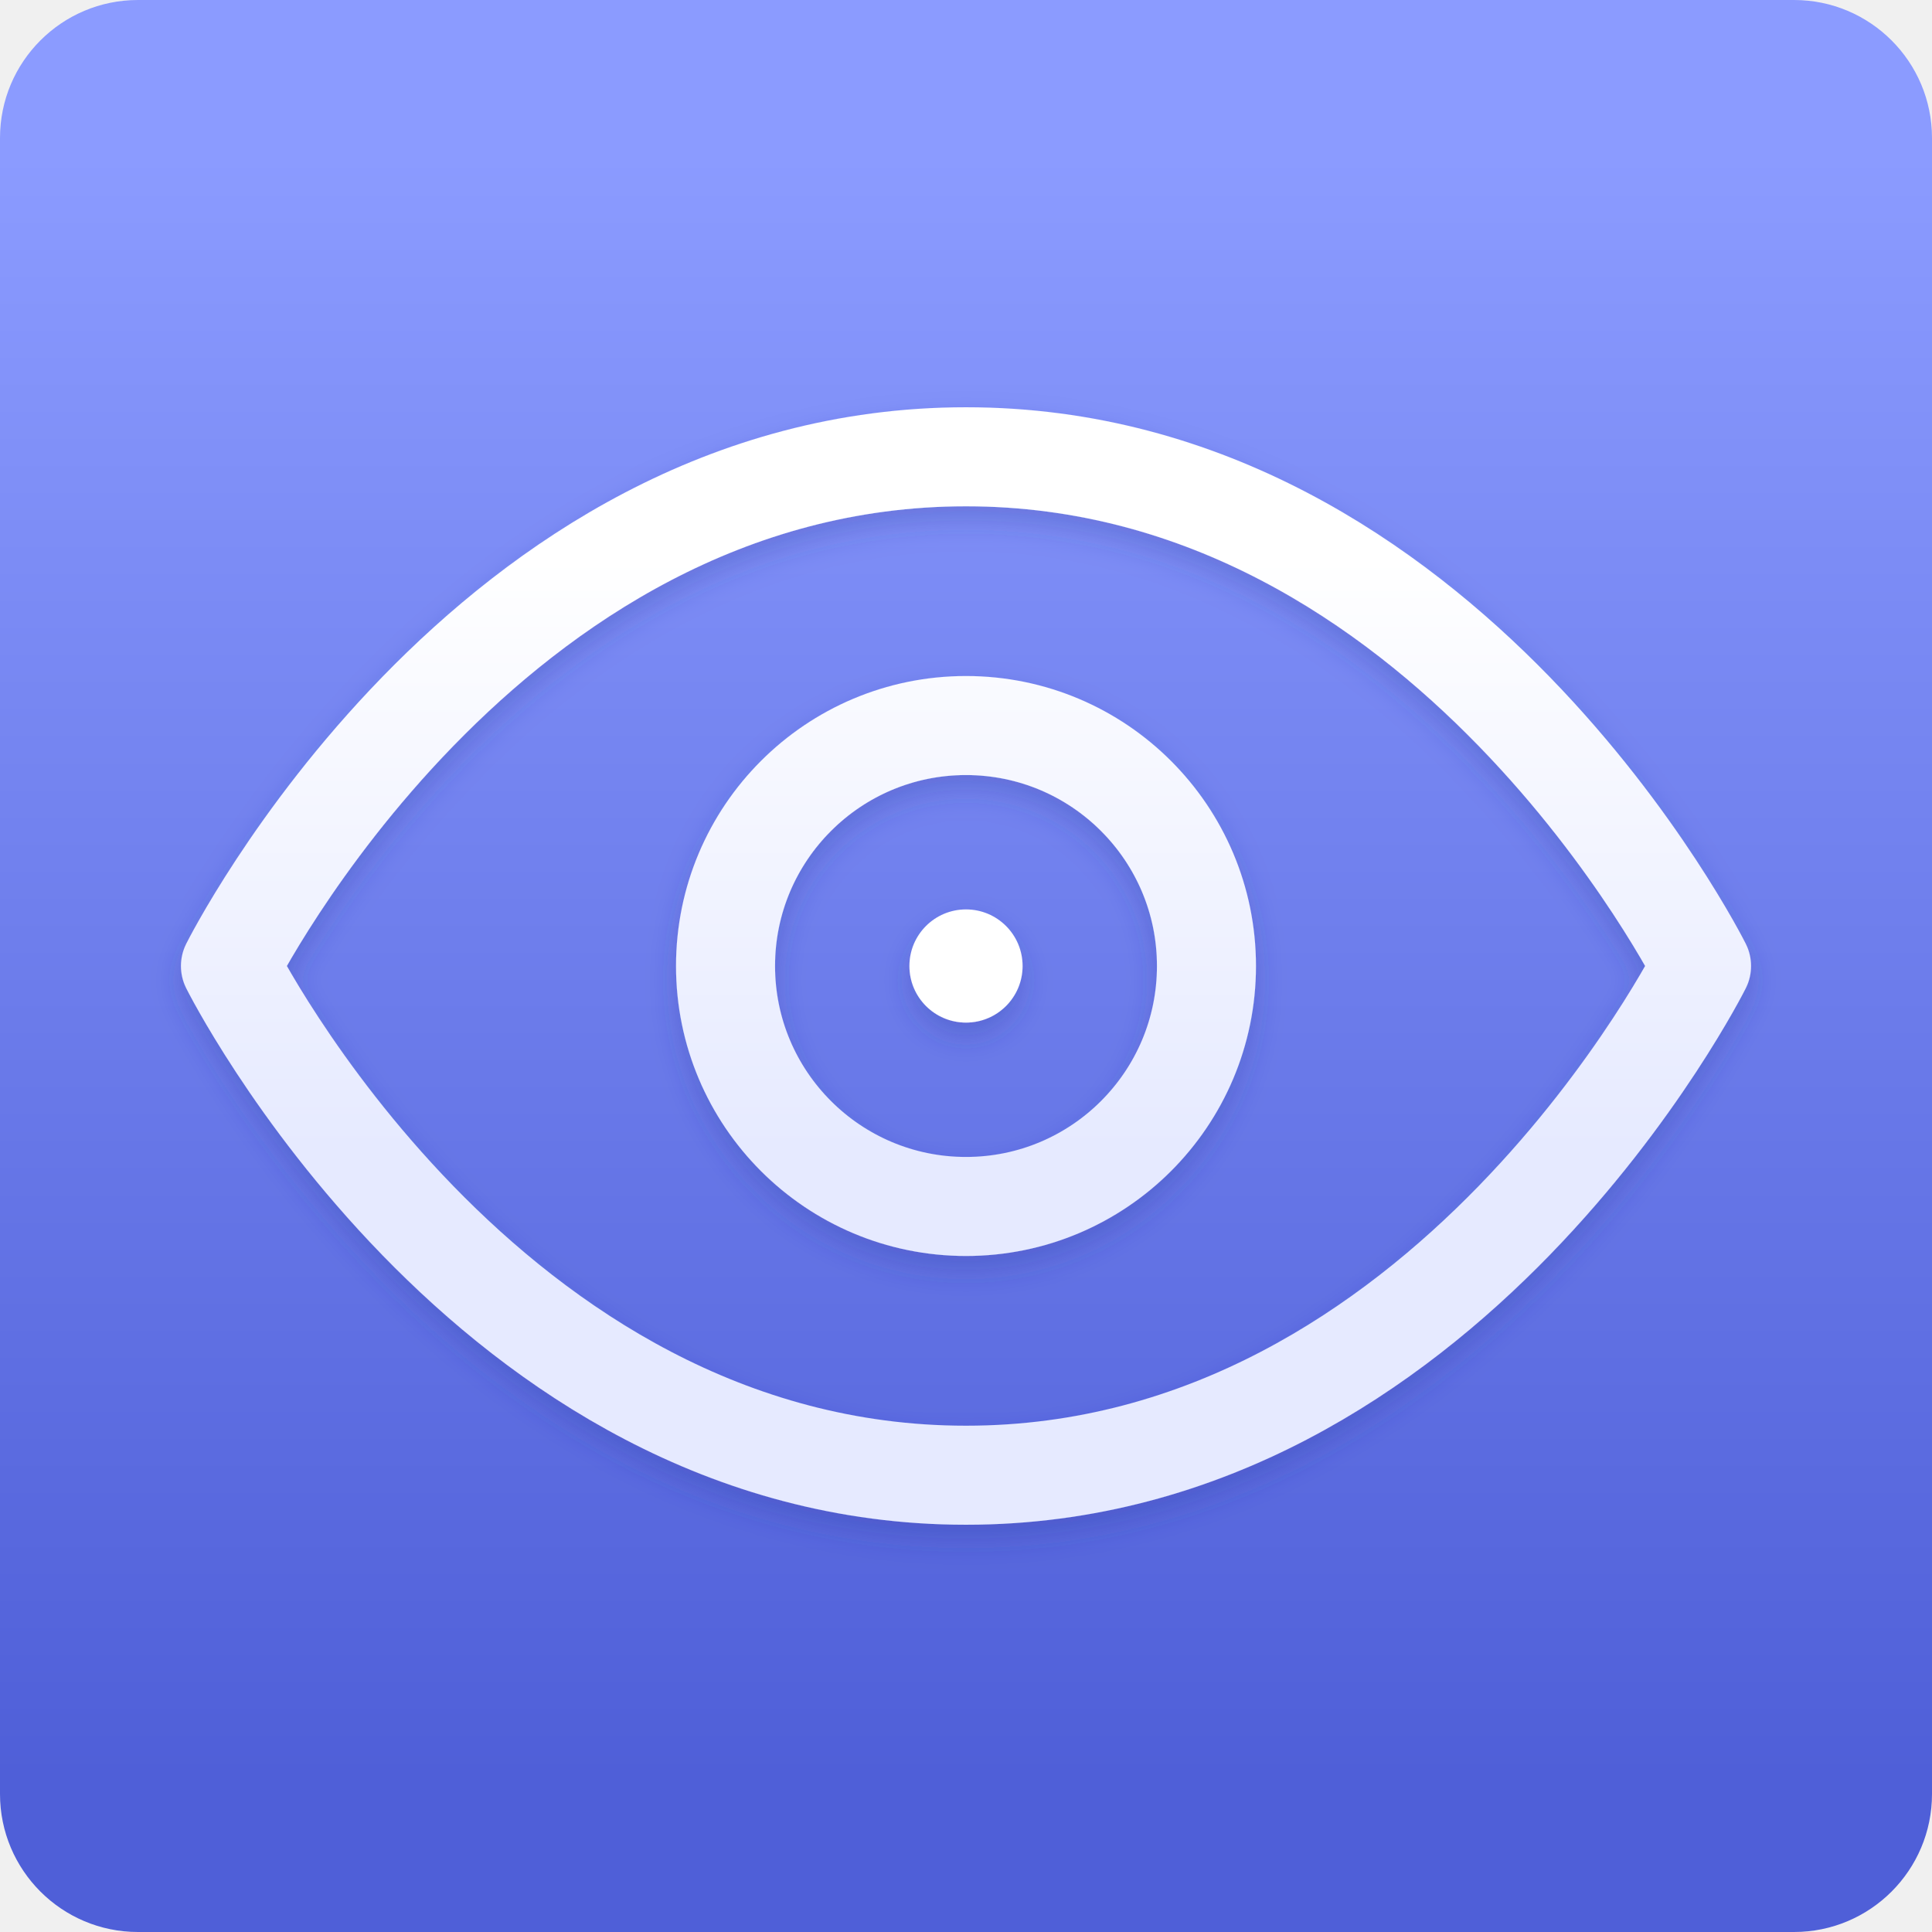
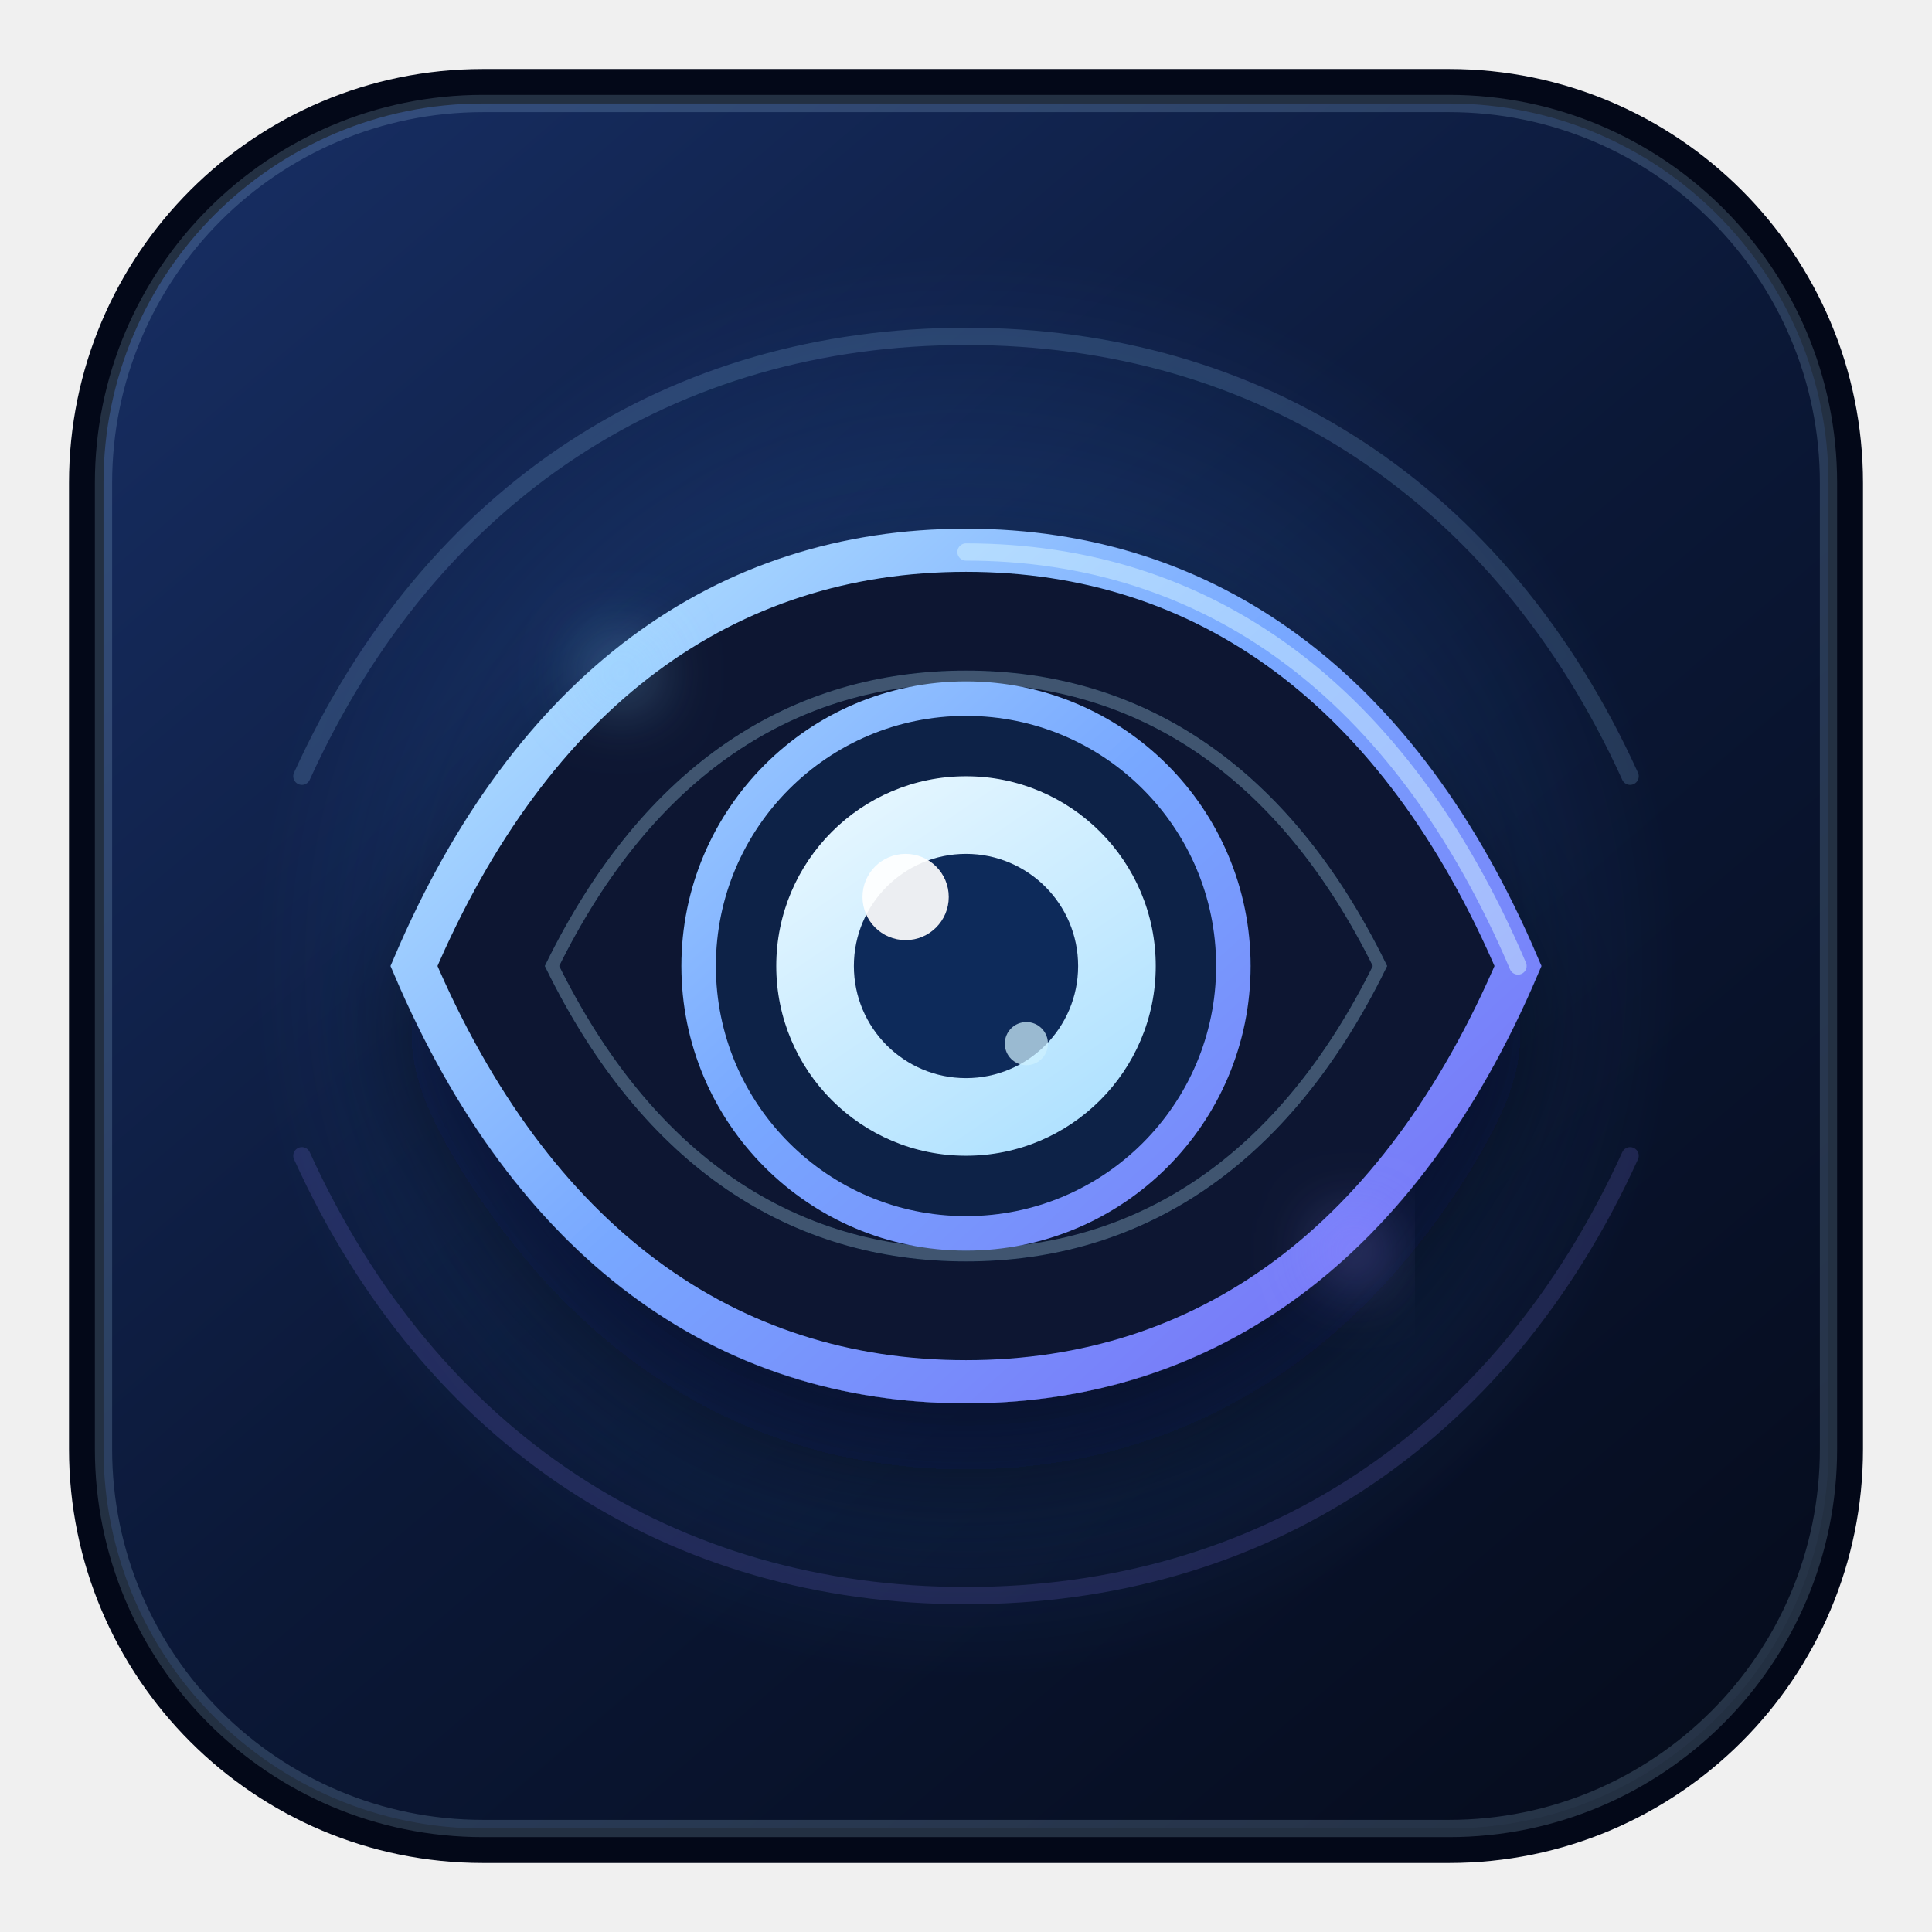
- <svg xmlns="http://www.w3.org/2000/svg" width="224" height="224" viewBox="0 0 224 224">
+ <svg xmlns="http://www.w3.org/2000/svg" width="224" height="224" viewBox="0 0 224 224" fill="none">
  <defs>
-     <linearGradient id="scry-bg" x1="112" y1="18" x2="112" y2="206" gradientUnits="userSpaceOnUse">
-       <stop offset="0" stop-color="#8B9BFF" />
-       <stop offset="1" stop-color="#4F5FD8" />
+     <linearGradient id="scry-bg" x1="24" y1="12" x2="200" y2="218" gradientUnits="userSpaceOnUse">
+       <stop stop-color="#172E63" />
+       <stop offset="0.5" stop-color="#0B1837" />
+       <stop offset="1" stop-color="#050B1B" />
    </linearGradient>
-     <linearGradient id="scry-eye" x1="112" y1="70" x2="112" y2="154" gradientUnits="userSpaceOnUse">
-       <stop offset="0" stop-color="#FFFFFF" />
-       <stop offset="1" stop-color="#E6EAFF" />
+     <linearGradient id="scry-orbit" x1="61" y1="55" x2="166" y2="171" gradientUnits="userSpaceOnUse">
+       <stop stop-color="#B9E8FF" />
+       <stop offset="0.46" stop-color="#78A8FF" />
+       <stop offset="1" stop-color="#7869F6" />
    </linearGradient>
-     <filter id="scry-soft" x="-20%" y="-20%" width="140%" height="140%">
-       <feDropShadow dx="0" dy="2" stdDeviation="2" flood-color="#2E3A9E" flood-opacity="0.28" />
+     <linearGradient id="scry-core" x1="94" y1="80" x2="138" y2="145" gradientUnits="userSpaceOnUse">
+       <stop stop-color="#F4FCFF" />
+       <stop offset="1" stop-color="#9AD9FF" />
+     </linearGradient>
+     <radialGradient id="scry-glow" cx="0" cy="0" r="1" gradientTransform="translate(112 112) rotate(90) scale(83)" gradientUnits="userSpaceOnUse">
+       <stop stop-color="#3C8DFF" stop-opacity="0.34" />
+       <stop offset="1" stop-color="#3C8DFF" stop-opacity="0" />
+     </radialGradient>
+     <filter id="scry-shadow" x="29" y="29" width="166" height="166" filterUnits="userSpaceOnUse" color-interpolation-filters="sRGB">
+       <feDropShadow dx="0" dy="8" stdDeviation="7" flood-color="#020616" flood-opacity="0.52" />
+     </filter>
+     <filter id="scry-soft-glow" x="60" y="57" width="104" height="110" filterUnits="userSpaceOnUse" color-interpolation-filters="sRGB">
+       <feGaussianBlur stdDeviation="4" />
    </filter>
  </defs>
-   <rect width="224" height="224" rx="16" ry="16" fill="url(#scry-bg)" />
-   <g filter="url(#scry-soft)" transform="translate(112 112) scale(0.82) translate(-128 -128)">
-     <path d="M24 128s36-72 104-72 104 72 104 72-36 72-104 72S24 128 24 128z" stroke="url(#scry-eye)" stroke-width="14" fill="none" stroke-linecap="round" stroke-linejoin="round" />
-     <circle cx="128" cy="128" r="34" stroke="url(#scry-eye)" stroke-width="14" fill="none" />
-     <circle cx="128" cy="128" r="8" fill="#FFFFFF" />
+   <rect x="8" y="8" width="208" height="208" rx="48" fill="#030818" />
+   <rect x="12" y="12" width="200" height="200" rx="44" fill="url(#scry-bg)" stroke="rgba(185,232,255,0.18)" stroke-width="2" />
+   <rect x="20" y="20" width="184" height="184" rx="37" fill="url(#scry-glow)" />
+   <path d="M35 90C50 57 78 39 112 39C146 39 174 57 189 90" stroke="#9CD6FF" stroke-opacity="0.18" stroke-width="2" stroke-linecap="round" />
+   <path d="M35 134C50 167 78 185 112 185C146 185 174 167 189 134" stroke="#8E82FF" stroke-opacity="0.17" stroke-width="2" stroke-linecap="round" />
+   <g filter="url(#scry-shadow)">
+     <path d="M48 112C61.7 79.9 84.1 63.8 112 63.8C139.9 63.8 162.3 79.9 176 112C162.3 144.1 139.9 160.2 112 160.2C84.1 160.2 61.7 144.1 48 112Z" fill="#081633" stroke="url(#scry-orbit)" stroke-width="5" />
+     <path d="M64 112C75.2 89.2 92 78.5 112 78.5C132 78.5 148.8 89.2 160 112C148.8 134.8 132 145.5 112 145.5C92 145.5 75.2 134.8 64 112Z" stroke="#BFEAFF" stroke-opacity="0.3" stroke-width="1.5" />
+     <circle cx="112" cy="112" r="31" fill="#0B2046" stroke="url(#scry-orbit)" stroke-width="4" />
+     <circle cx="112" cy="112" r="22" fill="url(#scry-core)" />
+     <circle cx="112" cy="112" r="13" fill="#112B5A" />
+     <circle cx="105" cy="104" r="5" fill="white" fill-opacity="0.92" />
+     <circle cx="119" cy="121" r="2.5" fill="#CFF1FF" fill-opacity="0.72" />
+   </g>
+   <path d="M112 64C139.9 64 162.3 79.9 176 112" stroke="#D5F3FF" stroke-opacity="0.48" stroke-width="2" stroke-linecap="round" />
+   <g opacity="0.68" filter="url(#scry-soft-glow)">
+     <circle cx="72" cy="78" r="3" fill="#91D8FF" />
+     <circle cx="157" cy="145" r="3" fill="#9A92FF" />
  </g>
</svg>
